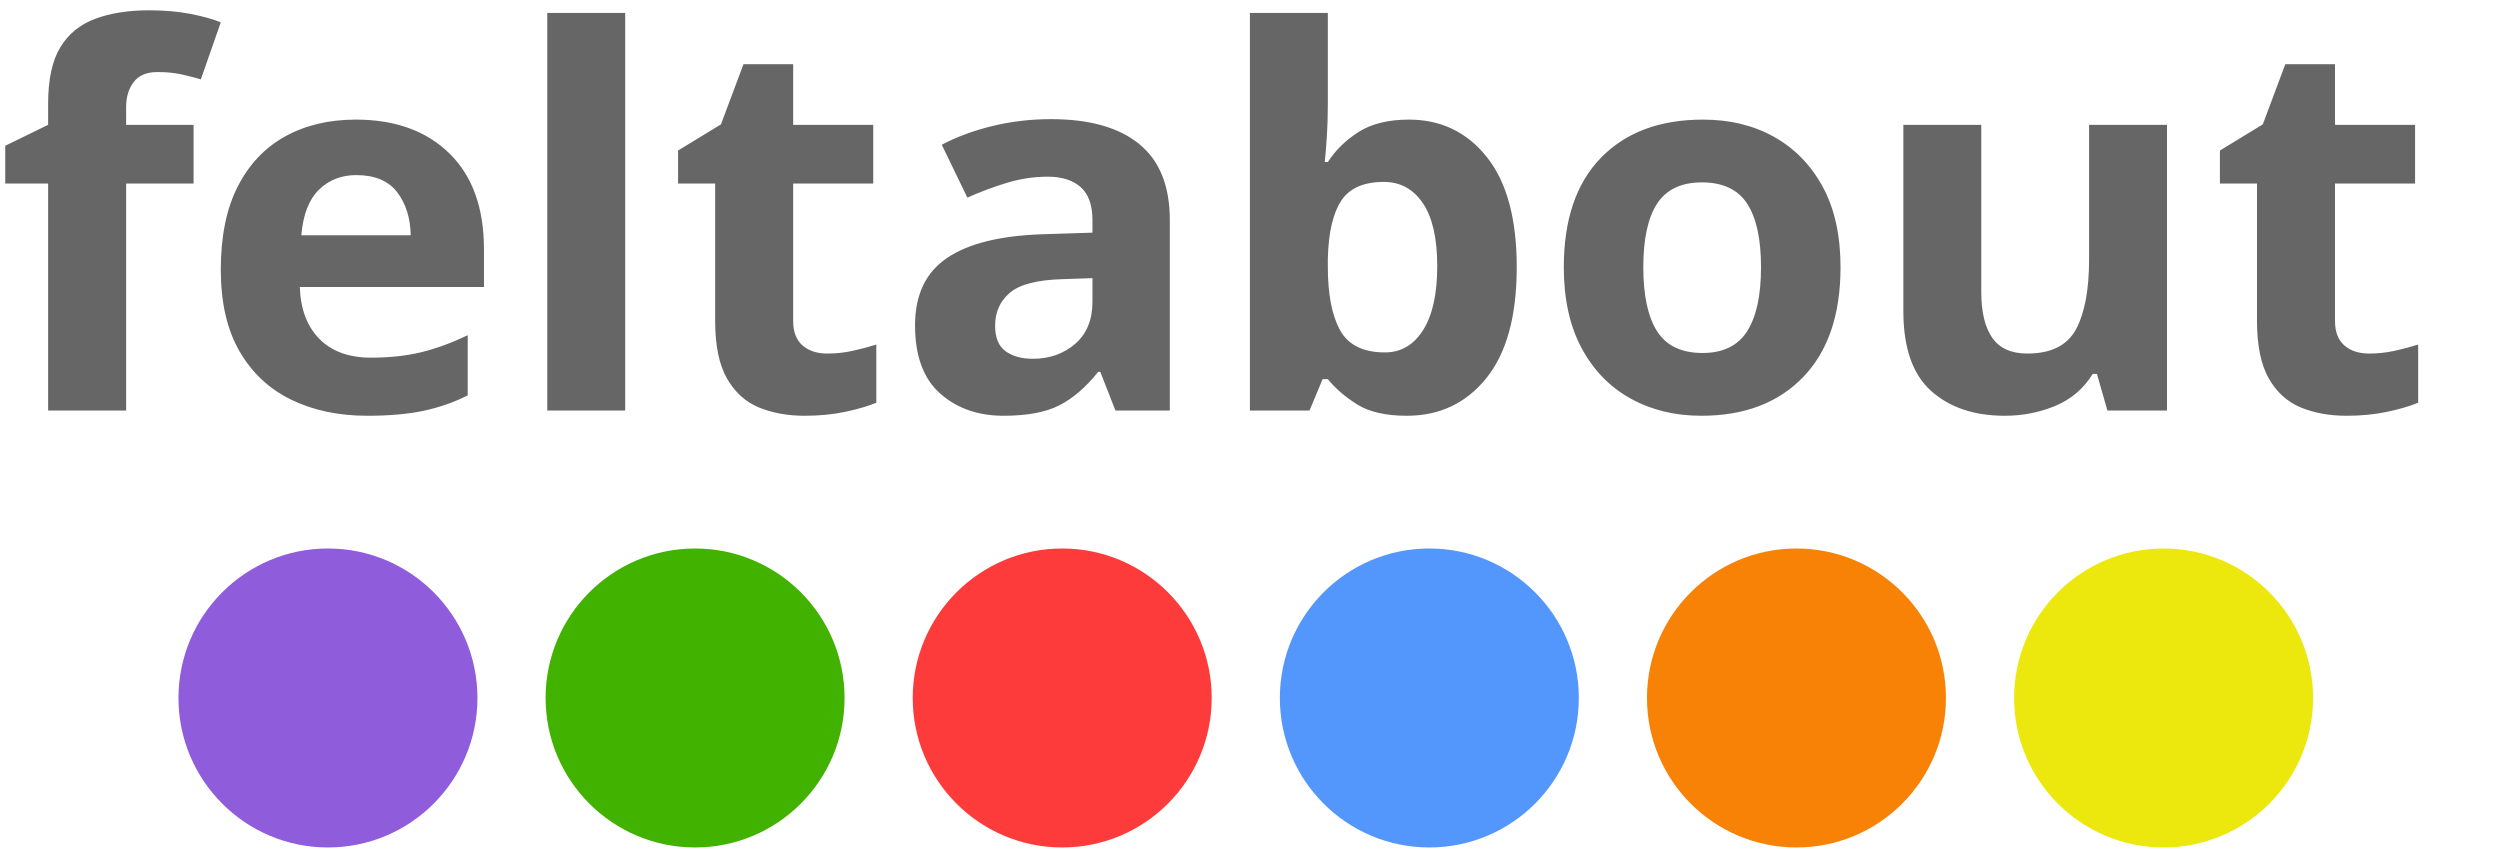
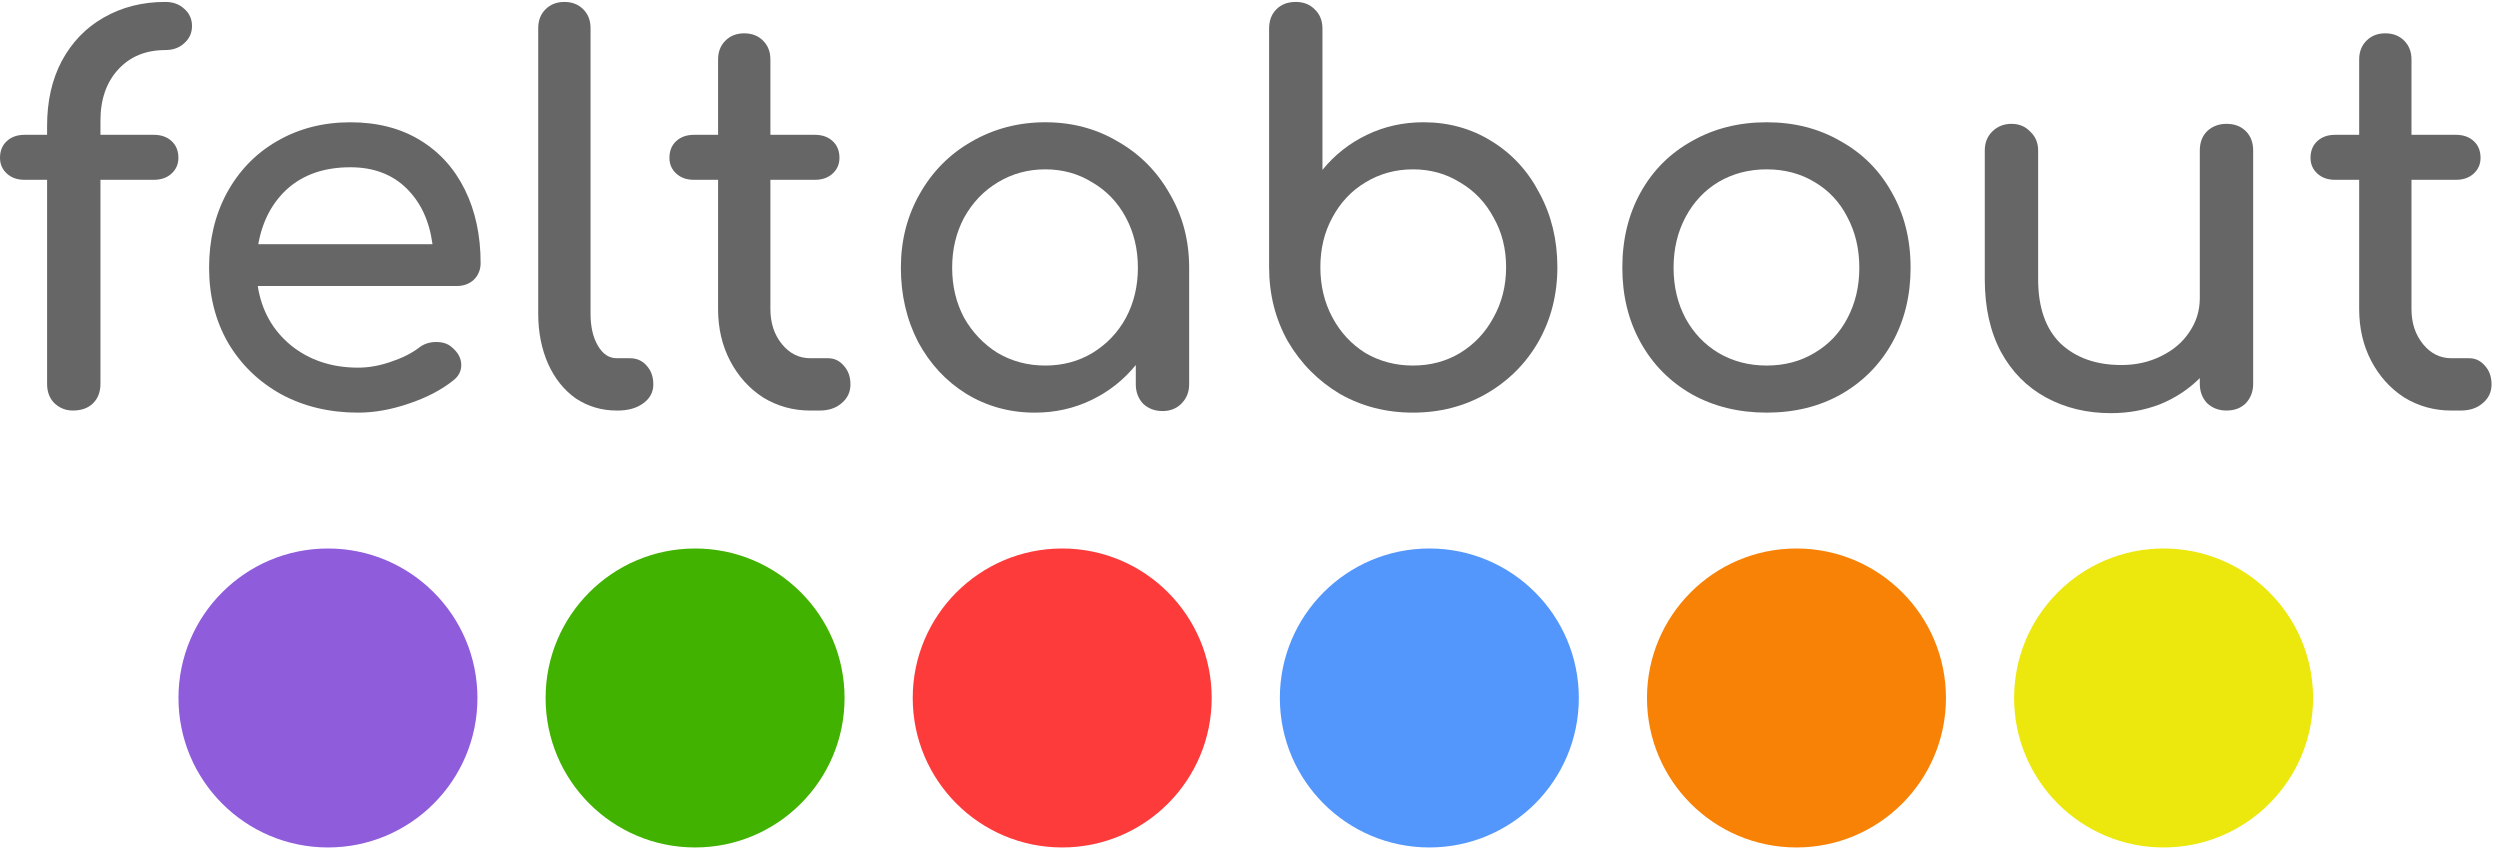
<svg xmlns="http://www.w3.org/2000/svg" width="118mm" height="40mm" viewBox="0 0 418.11 141.732" id="svg2" version="1.1">
  <defs id="defs4" />
  <g id="layer1" transform="translate(-163.6988,-55.12991)">
-     <text xml:space="preserve" style="font-style:normal;font-variant:normal;font-weight:bold;font-stretch:normal;font-size:87.5px;line-height:100%;font-family:Comfortaa;-inkscape-font-specification:'Comfortaa, Bold';text-align:start;letter-spacing:0px;word-spacing:0px;writing-mode:lr-tb;text-anchor:start;fill:#000000;fill-opacity:1;stroke:none;stroke-width:1px;stroke-linecap:butt;stroke-linejoin:miter;stroke-opacity:1" x="162.824" y="123.791" id="text3336">
-       <tspan id="tspan3338" x="162.824" y="123.791" style="font-style:normal;font-variant:normal;font-weight:bold;font-stretch:normal;font-size:87.5px;line-height:100%;font-family:Comfortaa;-inkscape-font-specification:'Comfortaa, Bold';text-align:start;writing-mode:lr-tb;text-anchor:start;fill:#666666">feltabout</tspan>
-     </text>
+     <g aria-label="feltabout" style="font-style:normal;font-variant:normal;font-weight:bold;font-stretch:normal;line-height:0%;font-family:Comfortaa;-inkscape-font-specification:'Comfortaa, Bold';text-align:start;letter-spacing:0px;word-spacing:0px;writing-mode:lr-tb;text-anchor:start;fill:#000000;fill-opacity:1;stroke:none;stroke-width:1px;stroke-linecap:butt;stroke-linejoin:miter;stroke-opacity:1" id="text3336">
+       <path d="m 191.349,63.503 q -4.9,0 -7.875,3.237 -2.975,3.237 -2.975,8.575 v 2.362 h 8.925 q 1.837,0 2.975,1.05 1.137,1.05 1.137,2.8 0,1.575 -1.137,2.625 -1.137,1.05 -2.975,1.05 h -8.925 v 34.125 q 0,2.013 -1.225,3.237 -1.225,1.225 -3.413,1.225 -1.75,0 -3.062,-1.225 -1.225,-1.225 -1.225,-3.237 V 85.203 h -3.763 q -1.837,0 -2.975,-1.05 -1.137,-1.05 -1.137,-2.625 0,-1.75 1.137,-2.8 1.137,-1.05 2.975,-1.05 h 3.763 v -1.488 q 0,-6.213 2.45,-10.85 2.538,-4.725 7,-7.263 4.55,-2.625 10.325,-2.625 1.925,0 3.15,1.137 1.312,1.137 1.312,2.888 0,1.75 -1.312,2.888 -1.225,1.137 -3.15,1.137 z" style="font-style:normal;font-variant:normal;font-weight:bold;font-stretch:normal;font-size:87.5px;line-height:100%;font-family:Comfortaa;-inkscape-font-specification:'Comfortaa, Bold';text-align:start;writing-mode:lr-tb;text-anchor:start;fill:#666666" id="path3726" />
+       <path d="m 244.081,99.116 q 0,1.662 -1.137,2.8 -1.137,1.05 -2.888,1.05 h -33.25 q 0.963,6.125 5.513,9.887 4.638,3.763 11.287,3.763 2.625,0 5.425,-0.963 2.888,-0.963 4.725,-2.362 1.225,-0.963 2.888,-0.963 1.663,0 2.625,0.875 1.575,1.312 1.575,2.975 0,1.575 -1.4,2.625 -2.975,2.362 -7.438,3.85 -4.375,1.488 -8.4,1.488 -7.175,0 -12.863,-3.062 -5.688,-3.15 -8.925,-8.662 -3.15,-5.513 -3.15,-12.512 0,-7 2.975,-12.512 3.062,-5.6 8.4,-8.662 5.425,-3.15 12.25,-3.15 6.737,0 11.637,2.975 4.9,2.975 7.525,8.312 2.625,5.338 2.625,12.25 z m -21.788,-16.012 q -6.388,0 -10.412,3.5 -3.938,3.5 -4.987,9.363 h 29.137 q -0.787,-5.862 -4.375,-9.363 -3.587,-3.5 -9.363,-3.5 z" style="font-style:normal;font-variant:normal;font-weight:bold;font-stretch:normal;font-size:87.5px;line-height:100%;font-family:Comfortaa;-inkscape-font-specification:'Comfortaa, Bold';text-align:start;writing-mode:lr-tb;text-anchor:start;fill:#666666" id="path3728" />
+       <path d="m 253.714,59.828 q 0,-1.925 1.225,-3.15 1.225,-1.225 3.15,-1.225 1.925,0 3.15,1.225 1.225,1.225 1.225,3.15 v 47.775 q 0,3.237 1.225,5.338 1.225,2.1 3.15,2.1 h 2.188 q 1.75,0 2.8,1.225 1.137,1.225 1.137,3.15 0,1.925 -1.663,3.15 -1.663,1.225 -4.287,1.225 h -0.175 q -3.763,0 -6.825,-2.013 -2.975,-2.1 -4.638,-5.775 -1.663,-3.763 -1.663,-8.4 z" style="font-style:normal;font-variant:normal;font-weight:bold;font-stretch:normal;font-size:87.5px;line-height:100%;font-family:Comfortaa;-inkscape-font-specification:'Comfortaa, Bold';text-align:start;writing-mode:lr-tb;text-anchor:start;fill:#666666" id="path3730" />
+       <path d="m 302.17,115.041 q 1.575,0 2.625,1.225 1.137,1.225 1.137,3.15 0,1.925 -1.488,3.15 -1.4,1.225 -3.675,1.225 h -1.575 q -4.287,0 -7.875,-2.188 -3.5,-2.275 -5.513,-6.125 -2.013,-3.85 -2.013,-8.662 V 85.203 h -4.025 q -1.837,0 -2.975,-1.05 -1.137,-1.05 -1.137,-2.625 0,-1.75 1.137,-2.8 1.137,-1.05 2.975,-1.05 h 4.025 v -12.6 q 0,-1.925 1.225,-3.15 1.225,-1.225 3.15,-1.225 1.925,0 3.15,1.225 1.225,1.225 1.225,3.15 v 12.6 h 7.438 q 1.837,0 2.975,1.05 1.137,1.05 1.137,2.8 0,1.575 -1.137,2.625 -1.137,1.05 -2.975,1.05 h -7.438 v 21.612 q 0,3.5 1.925,5.862 1.925,2.362 4.725,2.362 z" style="font-style:normal;font-variant:normal;font-weight:bold;font-stretch:normal;font-size:87.5px;line-height:100%;font-family:Comfortaa;-inkscape-font-specification:'Comfortaa, Bold';text-align:start;writing-mode:lr-tb;text-anchor:start;fill:#666666" id="path3732" />
+       <path d="m 338.517,75.578 q 6.737,0 12.162,3.237 5.513,3.15 8.662,8.75 3.237,5.513 3.237,12.338 v 19.512 q 0,1.925 -1.312,3.237 -1.225,1.225 -3.15,1.225 -1.925,0 -3.237,-1.225 -1.225,-1.312 -1.225,-3.237 v -3.237 q -3.062,3.763 -7.438,5.862 -4.375,2.1 -9.45,2.1 -6.3,0 -11.463,-3.15 -5.075,-3.15 -8.05,-8.662 -2.888,-5.6 -2.888,-12.425 0,-6.825 3.15,-12.338 3.15,-5.6 8.662,-8.75 5.6,-3.237 12.338,-3.237 z m 0,40.687 q 4.375,0 7.875,-2.1 3.587,-2.188 5.6,-5.862 2.013,-3.763 2.013,-8.4 0,-4.638 -2.013,-8.4 -2.013,-3.763 -5.6,-5.862 -3.5,-2.188 -7.875,-2.188 -4.375,0 -7.963,2.188 -3.5,2.1 -5.6,5.862 -2.013,3.763 -2.013,8.4 0,4.637 2.013,8.4 2.1,3.675 5.6,5.862 3.587,2.1 7.963,2.1 z" style="font-style:normal;font-variant:normal;font-weight:bold;font-stretch:normal;font-size:87.5px;line-height:100%;font-family:Comfortaa;-inkscape-font-specification:'Comfortaa, Bold';text-align:start;writing-mode:lr-tb;text-anchor:start;fill:#666666" id="path3734" />
+       <path d="m 380.41,55.453 q -2.013,0 -3.237,1.225 -1.225,1.225 -1.225,3.237 v 39.9 q 0,6.825 3.15,12.425 3.237,5.513 8.662,8.75 5.513,3.15 12.25,3.15 6.737,0 12.25,-3.15 5.6,-3.237 8.75,-8.75 3.15,-5.6 3.15,-12.425 0,-6.825 -2.975,-12.338 -2.888,-5.6 -8.05,-8.75 -5.075,-3.15 -11.375,-3.15 -5.075,0 -9.45,2.1 -4.375,2.1 -7.438,5.862 v -23.625 q 0,-2.013 -1.312,-3.237 -1.225,-1.225 -3.15,-1.225 z m 19.6,60.812 q -4.375,0 -7.963,-2.1 -3.5,-2.188 -5.513,-5.95 -2.013,-3.763 -2.013,-8.4 0,-4.638 2.013,-8.312 2.013,-3.763 5.513,-5.862 3.587,-2.188 7.963,-2.188 4.375,0 7.875,2.188 3.587,2.1 5.6,5.862 2.1,3.675 2.1,8.312 0,4.637 -2.1,8.4 -2.013,3.763 -5.6,5.95 -3.5,2.1 -7.875,2.1 z" style="font-style:normal;font-variant:normal;font-weight:bold;font-stretch:normal;font-size:87.5px;line-height:100%;font-family:Comfortaa;-inkscape-font-specification:'Comfortaa, Bold';text-align:start;writing-mode:lr-tb;text-anchor:start;fill:#666666" id="path3736" />
+       <path d="m 459.171,75.578 q 6.912,0 12.338,3.15 5.513,3.062 8.575,8.575 3.15,5.513 3.15,12.6 0,7 -3.062,12.512 -3.062,5.513 -8.575,8.662 -5.425,3.062 -12.425,3.062 -7,0 -12.512,-3.062 -5.513,-3.15 -8.575,-8.662 -3.062,-5.513 -3.062,-12.512 0,-7.088 3.062,-12.6 3.062,-5.513 8.575,-8.575 5.513,-3.15 12.512,-3.15 z m 0,7.875 q -4.463,0 -8.05,2.1 -3.5,2.1 -5.513,5.862 -2.013,3.763 -2.013,8.488 0,4.725 2.013,8.487 2.013,3.675 5.513,5.775 3.587,2.1 8.05,2.1 4.463,0 7.963,-2.1 3.587,-2.1 5.513,-5.775 2.013,-3.763 2.013,-8.487 0,-4.725 -2.013,-8.488 -1.925,-3.763 -5.513,-5.862 -3.5,-2.1 -7.963,-2.1 z" style="font-style:normal;font-variant:normal;font-weight:bold;font-stretch:normal;font-size:87.5px;line-height:100%;font-family:Comfortaa;-inkscape-font-specification:'Comfortaa, Bold';text-align:start;writing-mode:lr-tb;text-anchor:start;fill:#666666" id="path3738" />
+       <path d="m 536.065,75.841 q 2.013,0 3.237,1.225 1.225,1.225 1.225,3.237 v 39.025 q 0,1.925 -1.225,3.237 -1.225,1.225 -3.237,1.225 -1.925,0 -3.237,-1.225 -1.225,-1.312 -1.225,-3.237 v -0.963 q -2.8,2.8 -6.65,4.375 -3.85,1.488 -8.225,1.488 -6.037,0 -10.85,-2.625 -4.812,-2.625 -7.525,-7.612 -2.712,-5.075 -2.712,-12.162 V 80.303 q 0,-1.925 1.225,-3.15 1.312,-1.312 3.237,-1.312 1.925,0 3.15,1.312 1.312,1.225 1.312,3.15 v 21.525 q 0,7.088 3.763,10.762 3.85,3.587 10.15,3.587 3.675,0 6.65,-1.488 3.062,-1.488 4.725,-4.025 1.75,-2.538 1.75,-5.688 V 80.303 q 0,-2.013 1.225,-3.237 1.312,-1.225 3.237,-1.225 z" style="font-style:normal;font-variant:normal;font-weight:bold;font-stretch:normal;font-size:87.5px;line-height:100%;font-family:Comfortaa;-inkscape-font-specification:'Comfortaa, Bold';text-align:start;writing-mode:lr-tb;text-anchor:start;fill:#666666" id="path3740" />
+       <path d="m 576.633,115.041 q 1.575,0 2.625,1.225 1.137,1.225 1.137,3.15 0,1.925 -1.488,3.15 -1.4,1.225 -3.675,1.225 h -1.575 q -4.287,0 -7.875,-2.188 -3.5,-2.275 -5.513,-6.125 -2.013,-3.85 -2.013,-8.662 V 85.203 h -4.025 q -1.837,0 -2.975,-1.05 -1.137,-1.05 -1.137,-2.625 0,-1.75 1.137,-2.8 1.137,-1.05 2.975,-1.05 h 4.025 v -12.6 q 0,-1.925 1.225,-3.15 1.225,-1.225 3.15,-1.225 1.925,0 3.15,1.225 1.225,1.225 1.225,3.15 v 12.6 h 7.438 q 1.837,0 2.975,1.05 1.137,1.05 1.137,2.8 0,1.575 -1.137,2.625 -1.137,1.05 -2.975,1.05 h -7.438 v 21.612 q 0,3.5 1.925,5.862 1.925,2.362 4.725,2.362 z" style="font-style:normal;font-variant:normal;font-weight:bold;font-stretch:normal;font-size:87.5px;line-height:100%;font-family:Comfortaa;-inkscape-font-specification:'Comfortaa, Bold';text-align:start;writing-mode:lr-tb;text-anchor:start;fill:#666666" id="path3742" />
+     </g>
    <circle style="fill:#8f5cdc;fill-opacity:1" id="path3340" cx="218.547" cy="171.862" r="25" />
    <circle cy="171.862" cx="279.947" id="ellipse3342" style="fill:#42b200;fill-opacity:1" r="25" />
    <circle style="fill:#fd3b3b;fill-opacity:1" id="ellipse3344" cx="341.347" cy="171.862" r="25" />
    <circle cy="171.862" cx="402.747" id="ellipse3346" style="fill:#5397fd;fill-opacity:1" r="25" />
    <circle style="fill:#f78206;fill-opacity:1" id="ellipse3348" cx="464.147" cy="171.862" r="25" />
    <circle cy="171.862" cx="525.547" id="ellipse3350" style="fill:#ece70d;fill-opacity:1" r="25" />
  </g>
</svg>
